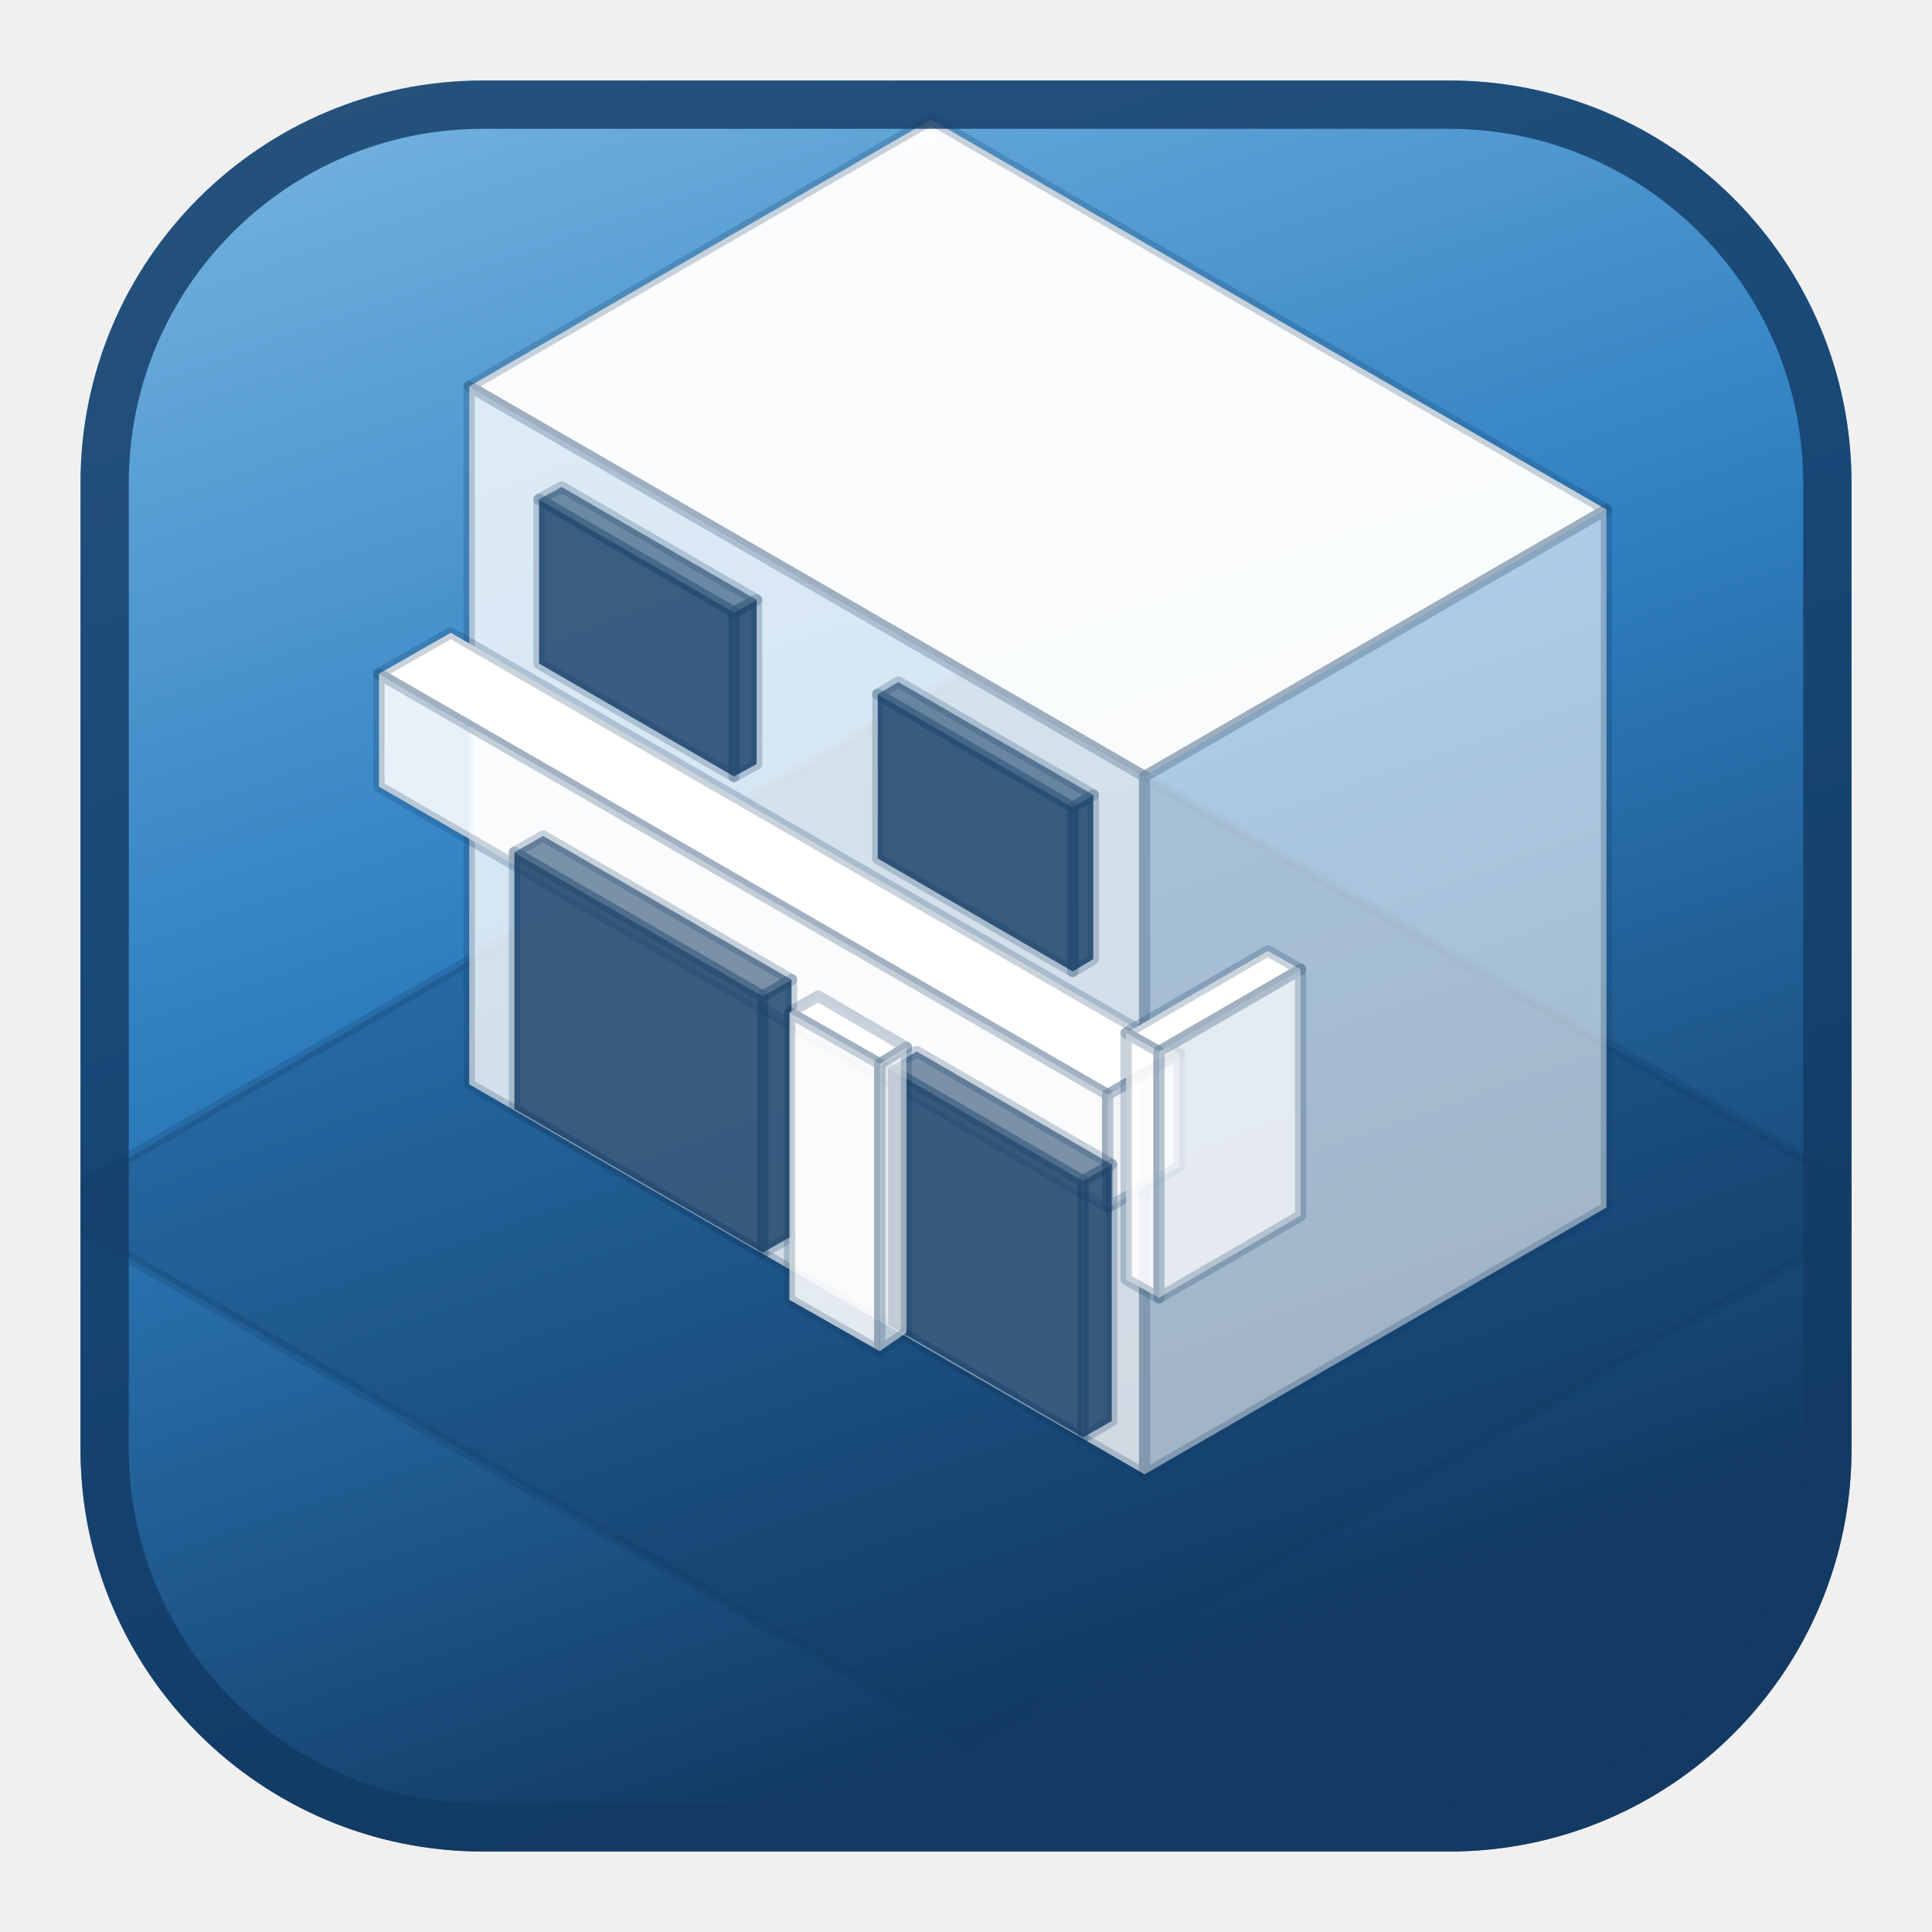
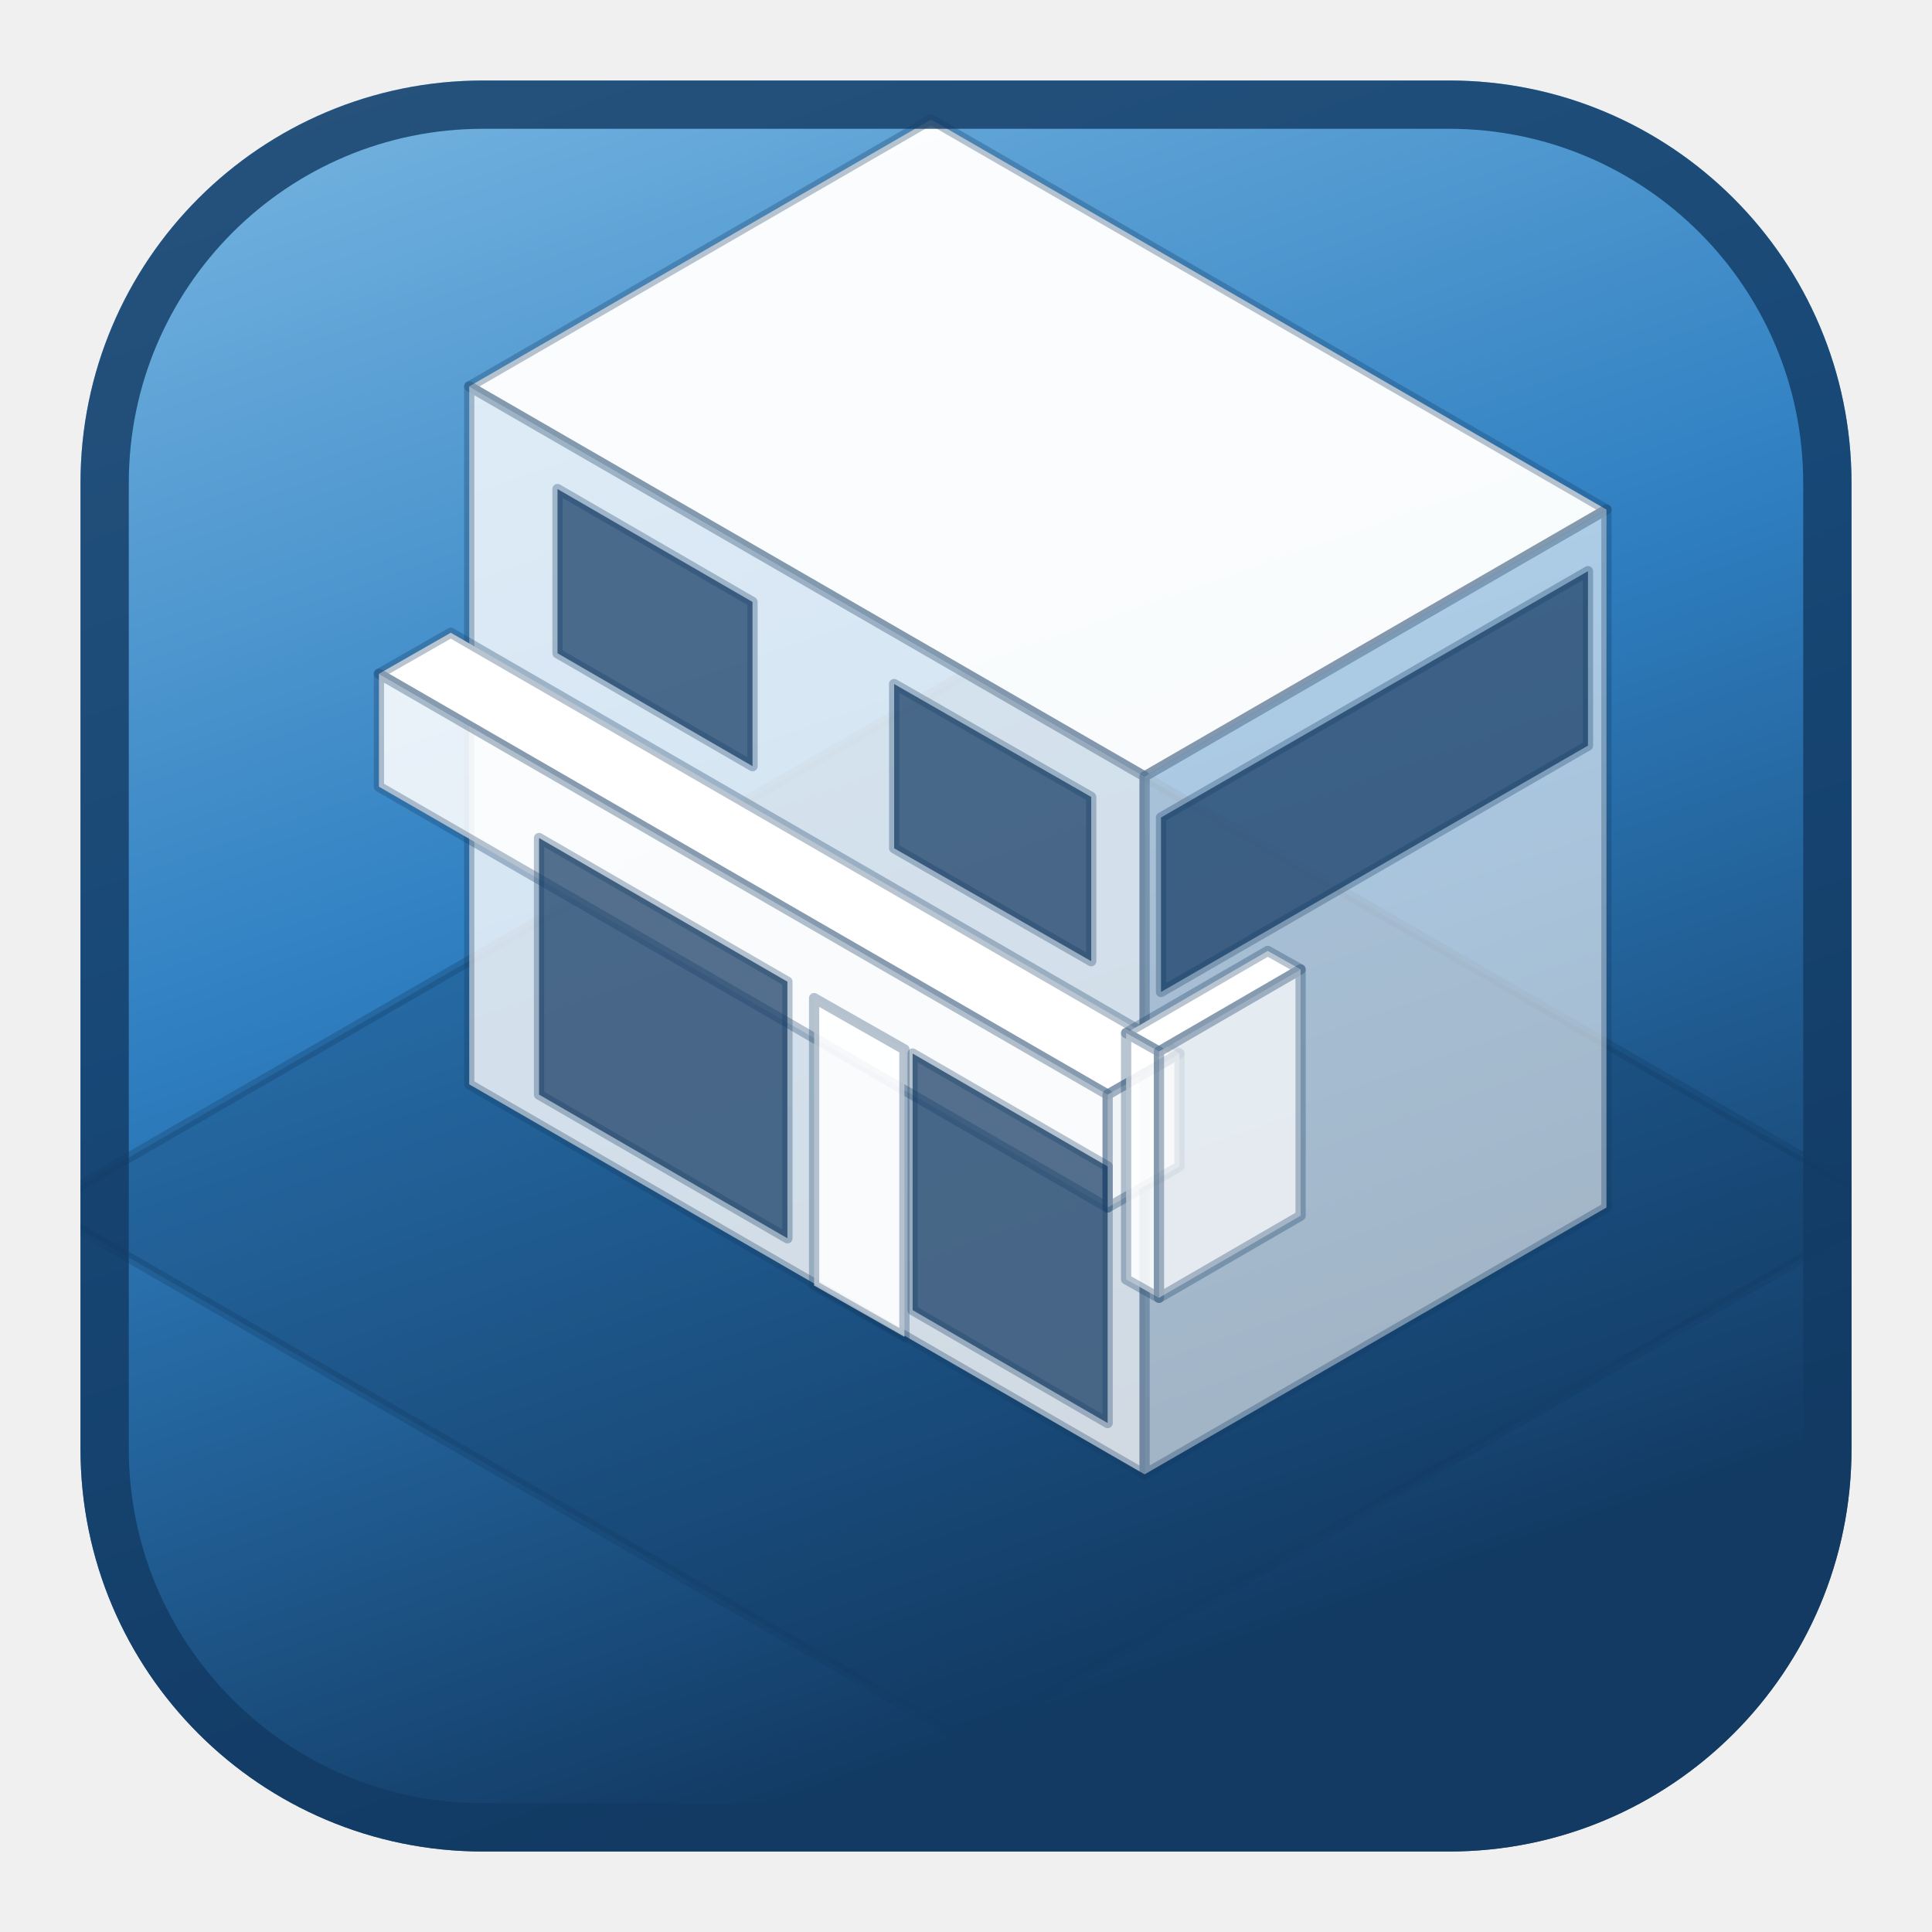
<svg xmlns="http://www.w3.org/2000/svg" viewBox="0 0 48 48" width="48" height="48" role="img" aria-label="Commercial zone">
  <defs>
    <linearGradient id="g-commercial" x1="0" y1="0" x2="0.35" y2="1">
      <stop offset="0" stop-color="#79b7e2" />
      <stop offset="0.5" stop-color="#2f7fc1" />
      <stop offset="1" stop-color="#123a63" />
    </linearGradient>
    <clipPath id="c-commercial">
      <rect x="2" y="2" width="44" height="44" rx="10" />
    </clipPath>
  </defs>
  <rect x="2" y="2" width="44" height="44" rx="10" fill="url(#g-commercial)" />
  <g clip-path="url(#c-commercial)">
-     <g transform="translate(24 30) scale(5.1)" stroke="#123a63" stroke-opacity="0.22" stroke-width="0.055" stroke-linejoin="round">
+     <g transform="translate(24 30) scale(5.1)" stroke="#123a63" stroke-opacity="0.30" stroke-width="0.05" stroke-linejoin="round">
      <path d="M0.00 -2.60L4.50 0.00L0.00 2.60L-4.50 0.00Z" fill="#123a63" fill-opacity="0.30" />
      <path d="M-0.17 -5.30L3.12 -3.40L0.87 -2.10L-2.42 -4.00Z" fill="#ffffff" fill-opacity="0.97" />
      <path d="M-2.42 -0.60L0.87 1.30L0.87 -2.10L-2.42 -4.00Z" fill="#ffffff" fill-opacity="0.80" />
      <path d="M0.87 1.30L3.12 -0.00L3.12 -3.40L0.87 -2.10Z" fill="#ffffff" fill-opacity="0.60" />
      <path d="M-2.51 -2.80L1.04 -0.75L0.69 -0.55L-2.86 -2.60Z" fill="#ffffff" fill-opacity="1.00" />
      <path d="M-2.86 -2.05L0.69 -0.00L0.69 -0.55L-2.86 -2.60Z" fill="#ffffff" fill-opacity="0.88" />
      <path d="M0.69 -0.00L1.04 -0.20L1.04 -0.75L0.69 -0.55Z" fill="#ffffff" fill-opacity="0.70" />
-       <path d="M-2.06 -1.81L-0.85 -1.11L-0.99 -1.03L-2.20 -1.73Z" fill="#123a63" fill-opacity="0.55" />
-       <path d="M-2.20 -0.48L-0.99 0.22L-0.99 -1.03L-2.20 -1.73Z" fill="#123a63" fill-opacity="0.80" />
-       <path d="M-0.99 0.22L-0.85 0.14L-0.85 -1.11L-0.99 -1.03Z" fill="#123a63" fill-opacity="0.80" />
-       <path d="M-0.24 -0.76L0.71 -0.21L0.57 -0.13L-0.38 -0.68Z" fill="#123a63" fill-opacity="0.55" />
-       <path d="M-0.38 0.57L0.57 1.12L0.57 -0.13L-0.38 -0.68Z" fill="#123a63" fill-opacity="0.80" />
-       <path d="M0.57 1.12L0.71 1.04L0.71 -0.21L0.57 -0.13Z" fill="#123a63" fill-opacity="0.80" />
-       <path d="M-0.72 -1.03L-0.29 -0.78L-0.42 -0.70L-0.86 -0.95Z" fill="#ffffff" fill-opacity="1.00" />
-       <path d="M-0.86 0.45L-0.42 0.70L-0.42 -0.70L-0.86 -0.95Z" fill="#ffffff" fill-opacity="0.88" />
-       <path d="M-0.42 0.70L-0.29 0.61L-0.29 -0.78L-0.42 -0.70Z" fill="#ffffff" fill-opacity="0.70" />
-       <path d="M-1.97 -3.51L-1.02 -2.96L-1.13 -2.90L-2.08 -3.45Z" fill="#123a63" fill-opacity="0.55" />
-       <path d="M-2.08 -2.65L-1.13 -2.10L-1.13 -2.90L-2.08 -3.45Z" fill="#123a63" fill-opacity="0.80" />
-       <path d="M-1.13 -2.10L-1.02 -2.16L-1.02 -2.96L-1.13 -2.90Z" fill="#123a63" fill-opacity="0.80" />
-       <path d="M-0.33 -2.56L0.62 -2.01L0.52 -1.95L-0.43 -2.50Z" fill="#123a63" fill-opacity="0.55" />
-       <path d="M-0.43 -1.70L0.52 -1.15L0.52 -1.95L-0.43 -2.50Z" fill="#123a63" fill-opacity="0.80" />
-       <path d="M0.52 -1.15L0.62 -1.21L0.62 -2.01L0.52 -1.95Z" fill="#123a63" fill-opacity="0.80" />
+       <path d="M-2.08 -0.55L-0.87 0.15L-0.87 -1.10L-2.08 -1.80Z" fill="#123a63" fill-opacity="0.72" />
+       <path d="M-0.26 0.50L0.69 1.05L0.69 -0.20L-0.26 -0.75Z" fill="#123a63" fill-opacity="0.72" />
+       <path d="M-0.74 0.38L-0.30 0.63L-0.30 -0.77L-0.74 -1.02Z" fill="#ffffff" fill-opacity="0.88" />
+       <path d="M-1.99 -2.70L-1.04 -2.15L-1.04 -2.95L-1.99 -3.50Z" fill="#123a63" fill-opacity="0.72" />
+       <path d="M-0.35 -1.75L0.61 -1.20L0.61 -2.00L-0.35 -2.55Z" fill="#123a63" fill-opacity="0.72" />
+       <path d="M0.95 -1.05L3.03 -2.25L3.03 -3.10L0.95 -1.90Z" fill="#123a63" fill-opacity="0.72" />
      <path d="M1.47 -1.25L1.63 -1.16L0.94 -0.76L0.78 -0.85Z" fill="#ffffff" fill-opacity="1.00" />
      <path d="M0.78 0.35L0.94 0.44L0.94 -0.76L0.78 -0.85Z" fill="#ffffff" fill-opacity="0.88" />
      <path d="M0.94 0.44L1.63 0.04L1.63 -1.16L0.94 -0.76Z" fill="#ffffff" fill-opacity="0.70" />
    </g>
  </g>
  <rect x="2.6" y="2.6" width="42.8" height="42.8" rx="9.4" fill="none" stroke="#123a63" stroke-width="1.2" opacity=".8" />
</svg>
